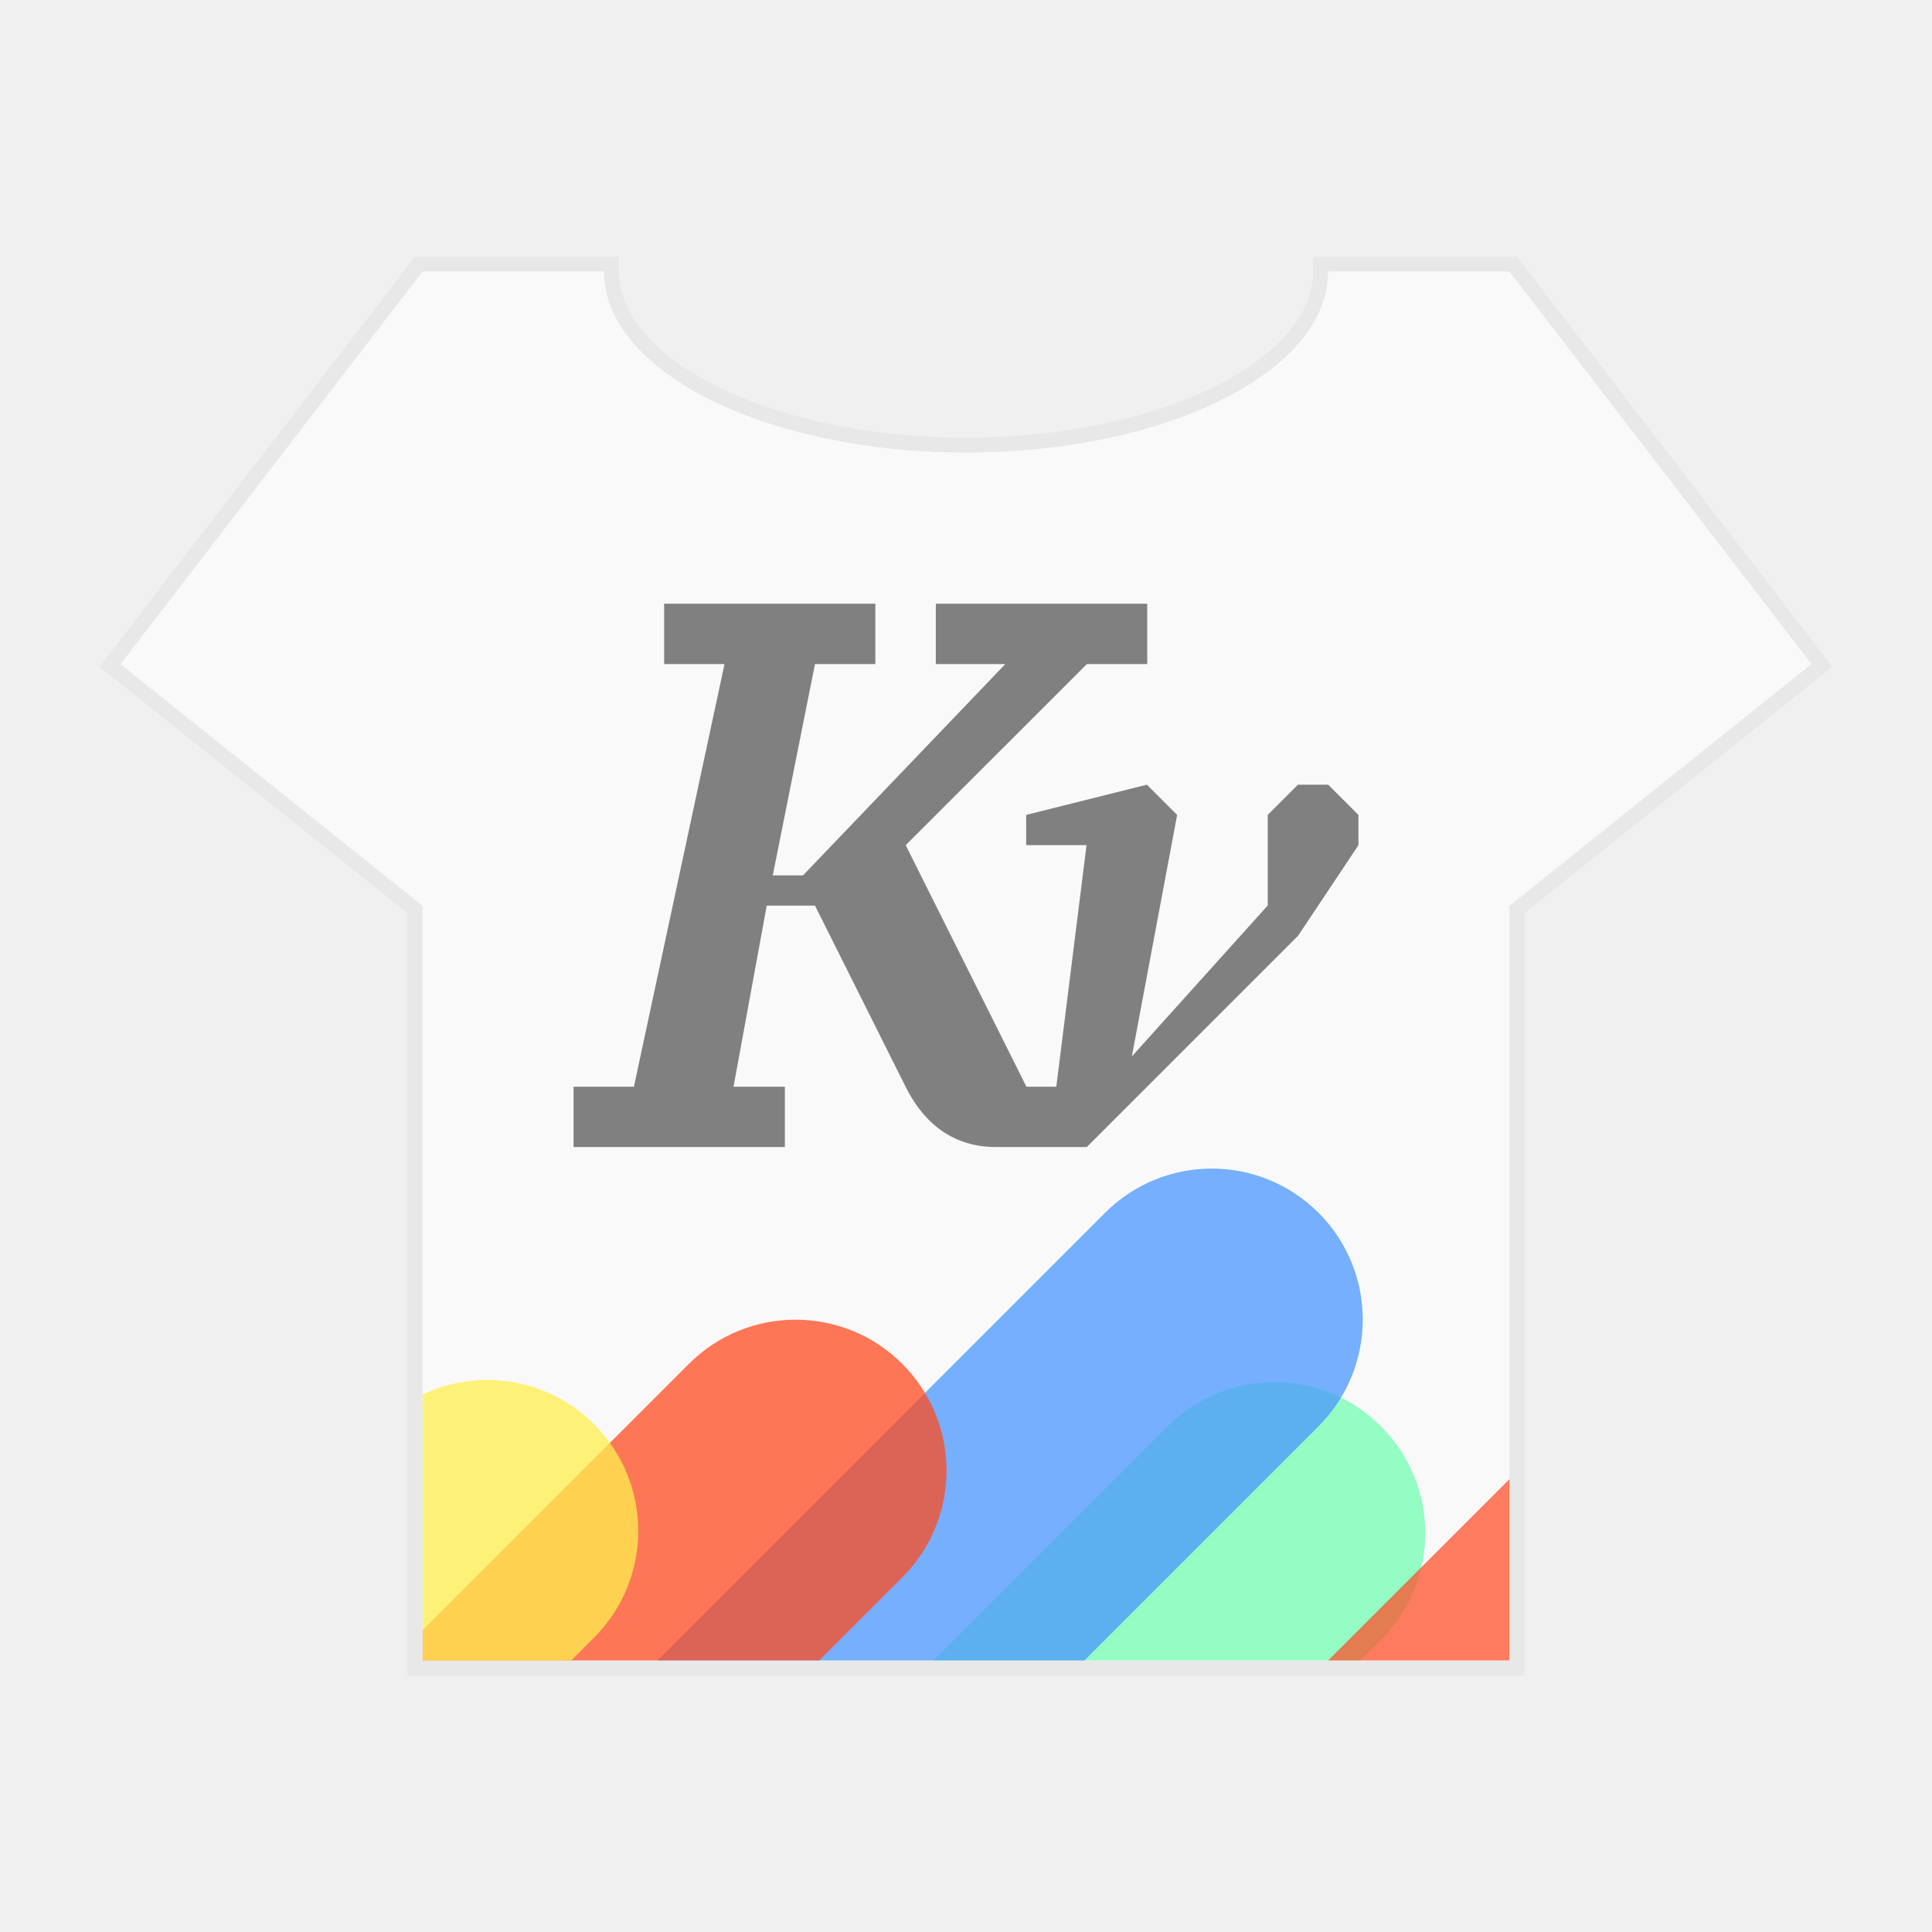
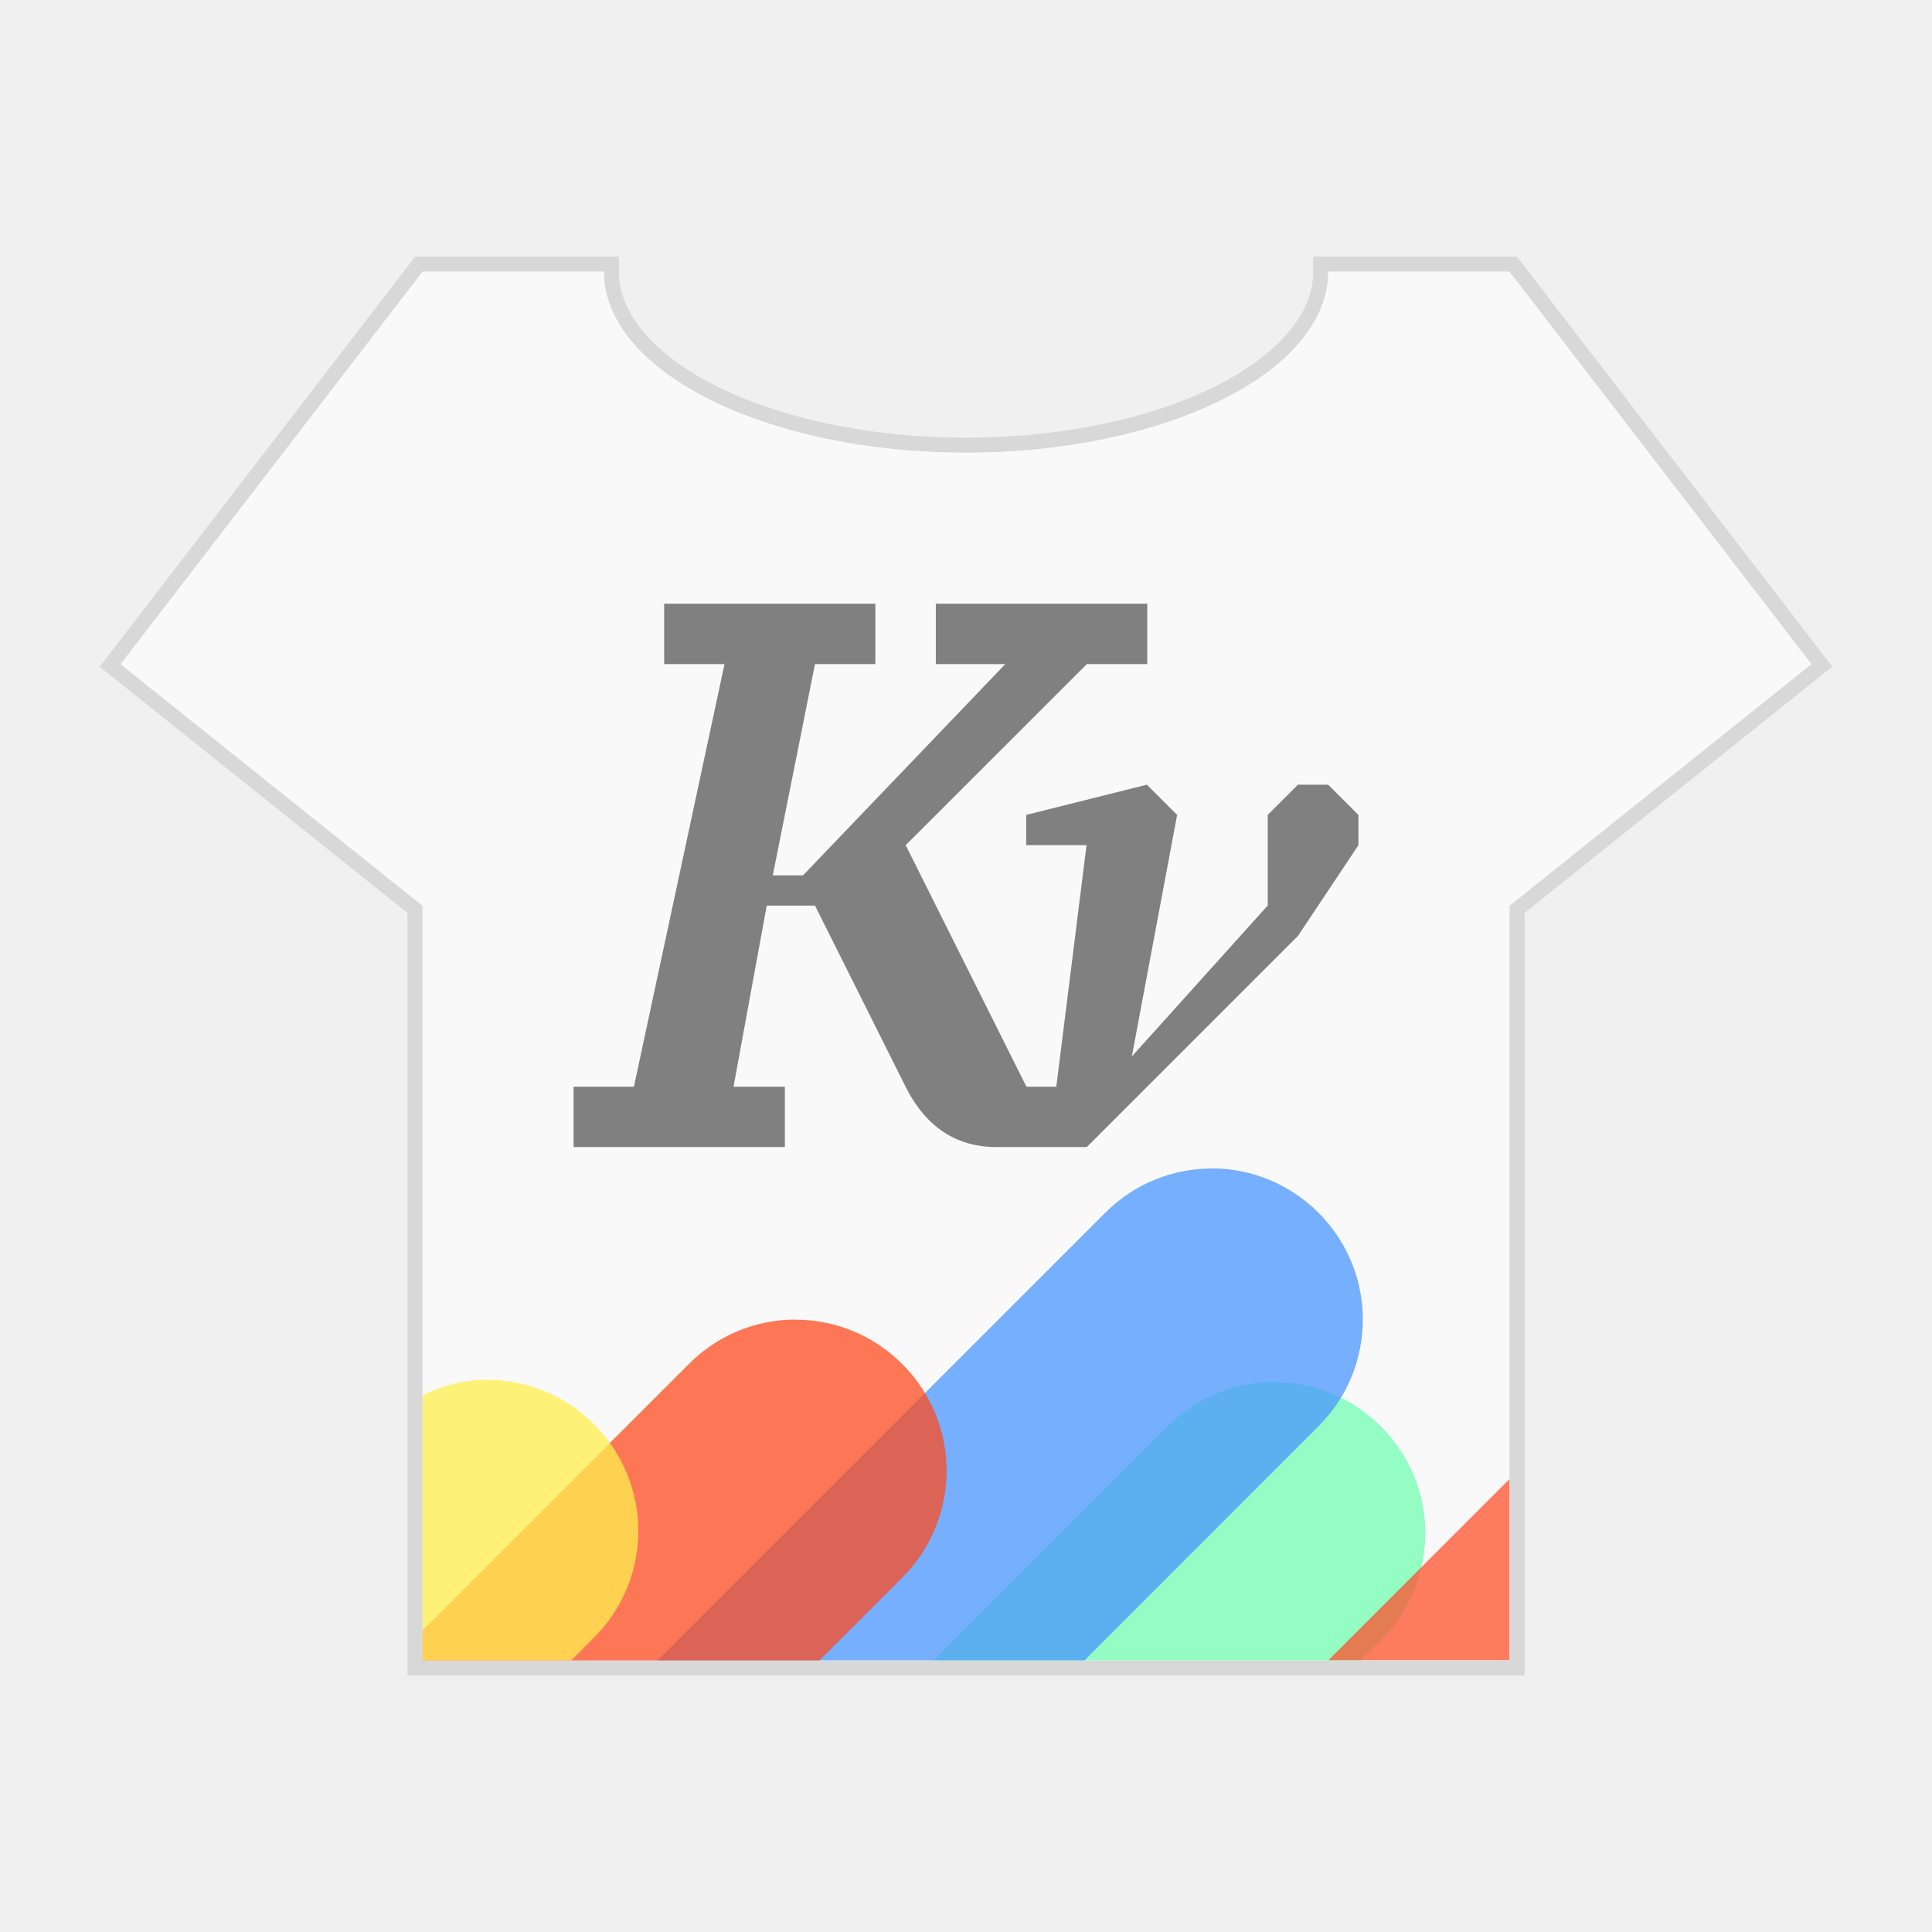
<svg xmlns="http://www.w3.org/2000/svg" width="64" height="64" viewBox="0 0 16.933 16.933" version="1.1" id="svg4572">
  <defs id="defs4566">
    <clipPath clipPathUnits="userSpaceOnUse" id="clipPath875">
      <path id="path877" d="m 3.401,283.28 -2.646,3.44 2.646,2.117 v 6.615 h 9.525 v -6.615 l 2.646,-2.117 -2.646,-3.44 h -1.587 c -4e-6,0.877 -1.421,1.587 -3.175,1.587 -1.754,0 -3.175,-0.711 -3.175,-1.587 z" style="opacity:1;fill:#ffffff;fill-opacity:1;stroke:#000000;stroke-width:0.529;stroke-miterlimit:4;stroke-dasharray:none;stroke-opacity:0.039;paint-order:stroke markers fill" />
    </clipPath>
  </defs>
  <g id="layer1" transform="translate(0,-280.0667)">
-     <path style="opacity:1;fill:#ffffff;fill-opacity:1;stroke:#000000;stroke-width:0.265;stroke-miterlimit:4;stroke-dasharray:none;stroke-opacity:0.039;paint-order:stroke markers fill" d="m 3.704,282.448 -2.646,3.44 2.646,2.117 v 6.615 h 9.525 v -6.615 L 15.875,285.887 13.229,282.448 h -1.587 c -4e-6,0.877 -1.421,1.587 -3.175,1.587 -1.754,0 -3.175,-0.711 -3.175,-1.587 z" id="rect821" />
-     <path id="path829" d="m 3.704,282.448 -2.646,3.44 2.646,2.117 v 6.615 h 9.525 v -6.615 L 15.875,285.887 13.229,282.448 h -1.587 c -4e-6,0.877 -1.421,1.587 -3.175,1.587 -1.754,0 -3.175,-0.711 -3.175,-1.587 z" style="opacity:1;fill:#f9f9f9;fill-opacity:1;stroke:none;stroke-width:0.529;stroke-miterlimit:4;stroke-dasharray:none;stroke-opacity:0.039;paint-order:stroke markers fill" />
-     <g id="g873" transform="translate(0.3034002,-0.832548)" clip-path="url(#clipPath875)">
-       <rect transform="rotate(-45)" style="opacity:0.75;fill:#71ffb2;fill-opacity:1;stroke:none;stroke-width:0.683;stroke-miterlimit:4;stroke-dasharray:none;stroke-opacity:0.039;paint-order:stroke markers fill" id="rect828" width="13.229" height="2.646" x="-212.35" y="214.487" ry="1.323" />
-       <rect transform="rotate(-45)" style="opacity:0.75;fill:#ff522c;fill-opacity:1;stroke:none;stroke-width:0.683;stroke-miterlimit:4;stroke-dasharray:none;stroke-opacity:0.039;paint-order:stroke markers fill" id="rect832" width="13.229" height="2.646" x="-209.879" y="216.933" ry="1.323" />
-       <rect transform="rotate(-45)" ry="1.323" y="212.776" x="-211.414" height="2.646" width="13.229" id="rect826" style="opacity:0.75;fill:#4997ff;fill-opacity:1;stroke:none;stroke-width:0.683;stroke-miterlimit:4;stroke-dasharray:none;stroke-opacity:0.039;paint-order:stroke markers fill" />
-       <rect transform="rotate(-45)" ry="1.323" y="211.133" x="-214.93" height="2.646" width="13.229" id="rect830" style="opacity:0.75;fill:#ff4b20;fill-opacity:1;stroke:none;stroke-width:0.683;stroke-miterlimit:4;stroke-dasharray:none;stroke-opacity:0.039;paint-order:stroke markers fill" />
-       <rect transform="rotate(-45)" ry="1.323" y="209.596" x="-217.214" height="2.646" width="13.229" id="rect834" style="opacity:0.75;fill:#ffef4d;fill-opacity:1;stroke:none;stroke-width:0.683;stroke-miterlimit:4;stroke-dasharray:none;stroke-opacity:0.039;paint-order:stroke markers fill" />
+     <g id="g859">
+       <path id="rect821" d="m 3.704,282.448 -2.646,3.44 2.646,2.117 v 6.615 h 9.525 v -6.615 L 15.875,285.887 13.229,282.448 h -1.587 c -4e-6,0.877 -1.421,1.587 -3.175,1.587 -1.754,0 -3.175,-0.711 -3.175,-1.587 z" style="opacity:1;fill:#ffffff;fill-opacity:1;stroke:#000000;stroke-width:0.265;stroke-miterlimit:4;stroke-dasharray:none;stroke-opacity:0.098;paint-order:stroke markers fill" />
+       <path style="opacity:1;fill:#f9f9f9;fill-opacity:1;stroke:none;stroke-width:0.529;stroke-miterlimit:4;stroke-dasharray:none;stroke-opacity:0.039;paint-order:stroke markers fill" d="m 3.704,282.448 -2.646,3.44 2.646,2.117 v 6.615 h 9.525 v -6.615 L 15.875,285.887 13.229,282.448 h -1.587 c -4e-6,0.877 -1.421,1.587 -3.175,1.587 -1.754,0 -3.175,-0.711 -3.175,-1.587 z" id="path829" />
+       <path id="rect828" d="m 11.169,292.179 c -0.338,0 -0.676,0.129 -0.935,0.389 l -2.052,2.052 H 11.924 l 0.18,-0.18 c 0.518,-0.518 0.518,-1.353 0,-1.871 -0.259,-0.259 -0.597,-0.389 -0.935,-0.389 z" style="opacity:0.75;fill:#71ffb2;fill-opacity:1;stroke:none;stroke-width:0.683;stroke-miterlimit:4;stroke-dasharray:none;stroke-opacity:0.039;paint-order:stroke markers fill" />
+       <path id="rect832" d="m 13.229,293.031 -1.587,1.587 h 1.587 z" style="opacity:0.75;fill:#ff522c;fill-opacity:1;stroke:none;stroke-width:0.683;stroke-miterlimit:4;stroke-dasharray:none;stroke-opacity:0.039;paint-order:stroke markers fill" />
+       <path id="rect826" d="m 10.621,290.308 c -0.338,0 -0.676,0.129 -0.935,0.389 l -3.922,3.922 H 9.505 L 11.556,292.567 c 0.518,-0.518 0.518,-1.352 0,-1.871 -0.259,-0.259 -0.597,-0.389 -0.935,-0.389 z" style="opacity:0.75;fill:#4997ff;fill-opacity:1;stroke:none;stroke-width:0.683;stroke-miterlimit:4;stroke-dasharray:none;stroke-opacity:0.039;paint-order:stroke markers fill" />
+       <path id="rect830" d="m 6.973,291.632 c -0.338,0 -0.676,0.129 -0.935,0.389 l -2.334,2.334 v 0.265 h 3.477 l 0.727,-0.727 c 0.518,-0.518 0.518,-1.353 0,-1.871 -0.259,-0.259 -0.597,-0.389 -0.935,-0.389 z" style="opacity:0.75;fill:#ff4b20;fill-opacity:1;stroke:none;stroke-width:0.683;stroke-miterlimit:4;stroke-dasharray:none;stroke-opacity:0.039;paint-order:stroke markers fill" />
+       <path id="rect834" d="m 4.271,292.16 c -0.195,0 -0.387,0.048 -0.567,0.134 v 2.325 h 1.303 l 0.199,-0.199 c 0.518,-0.518 0.518,-1.352 0,-1.871 -0.259,-0.259 -0.597,-0.389 -0.935,-0.389 z" style="opacity:0.75;fill:#ffef4d;fill-opacity:1;stroke:none;stroke-width:0.683;stroke-miterlimit:4;stroke-dasharray:none;stroke-opacity:0.039;paint-order:stroke markers fill" />
    </g>
    <path id="rect4491" d="m 5.821,285.358 v 0.529 h 0.529 l -0.794,3.704 h -0.529 v 0.529 h 1.852 v -0.529 h -0.45 l 0.291,-1.587 h 0.423 l 0.794,1.587 c 0.134,0.269 0.37,0.529 0.794,0.529 h 0.794 l 1.852,-1.852 0.529,-0.794 v -0.265 l -0.265,-0.265 h -0.265 l -0.265,0.265 v 0.794 l -1.191,1.323 0.397,-2.117 -0.265,-0.265 -1.058,0.265 v 0.265 h 0.529 l -0.265,2.117 H 8.996 l -1.058,-2.117 1.588,-1.587 h 0.529 v -0.529 H 8.202 v 0.529 h 0.609 l -1.773,1.852 h -0.265 l 0.37,-1.852 h 0.529 v -0.529 z" style="fill:#808080;stroke-width:0.265;fill-opacity:1" />
  </g>
</svg>
